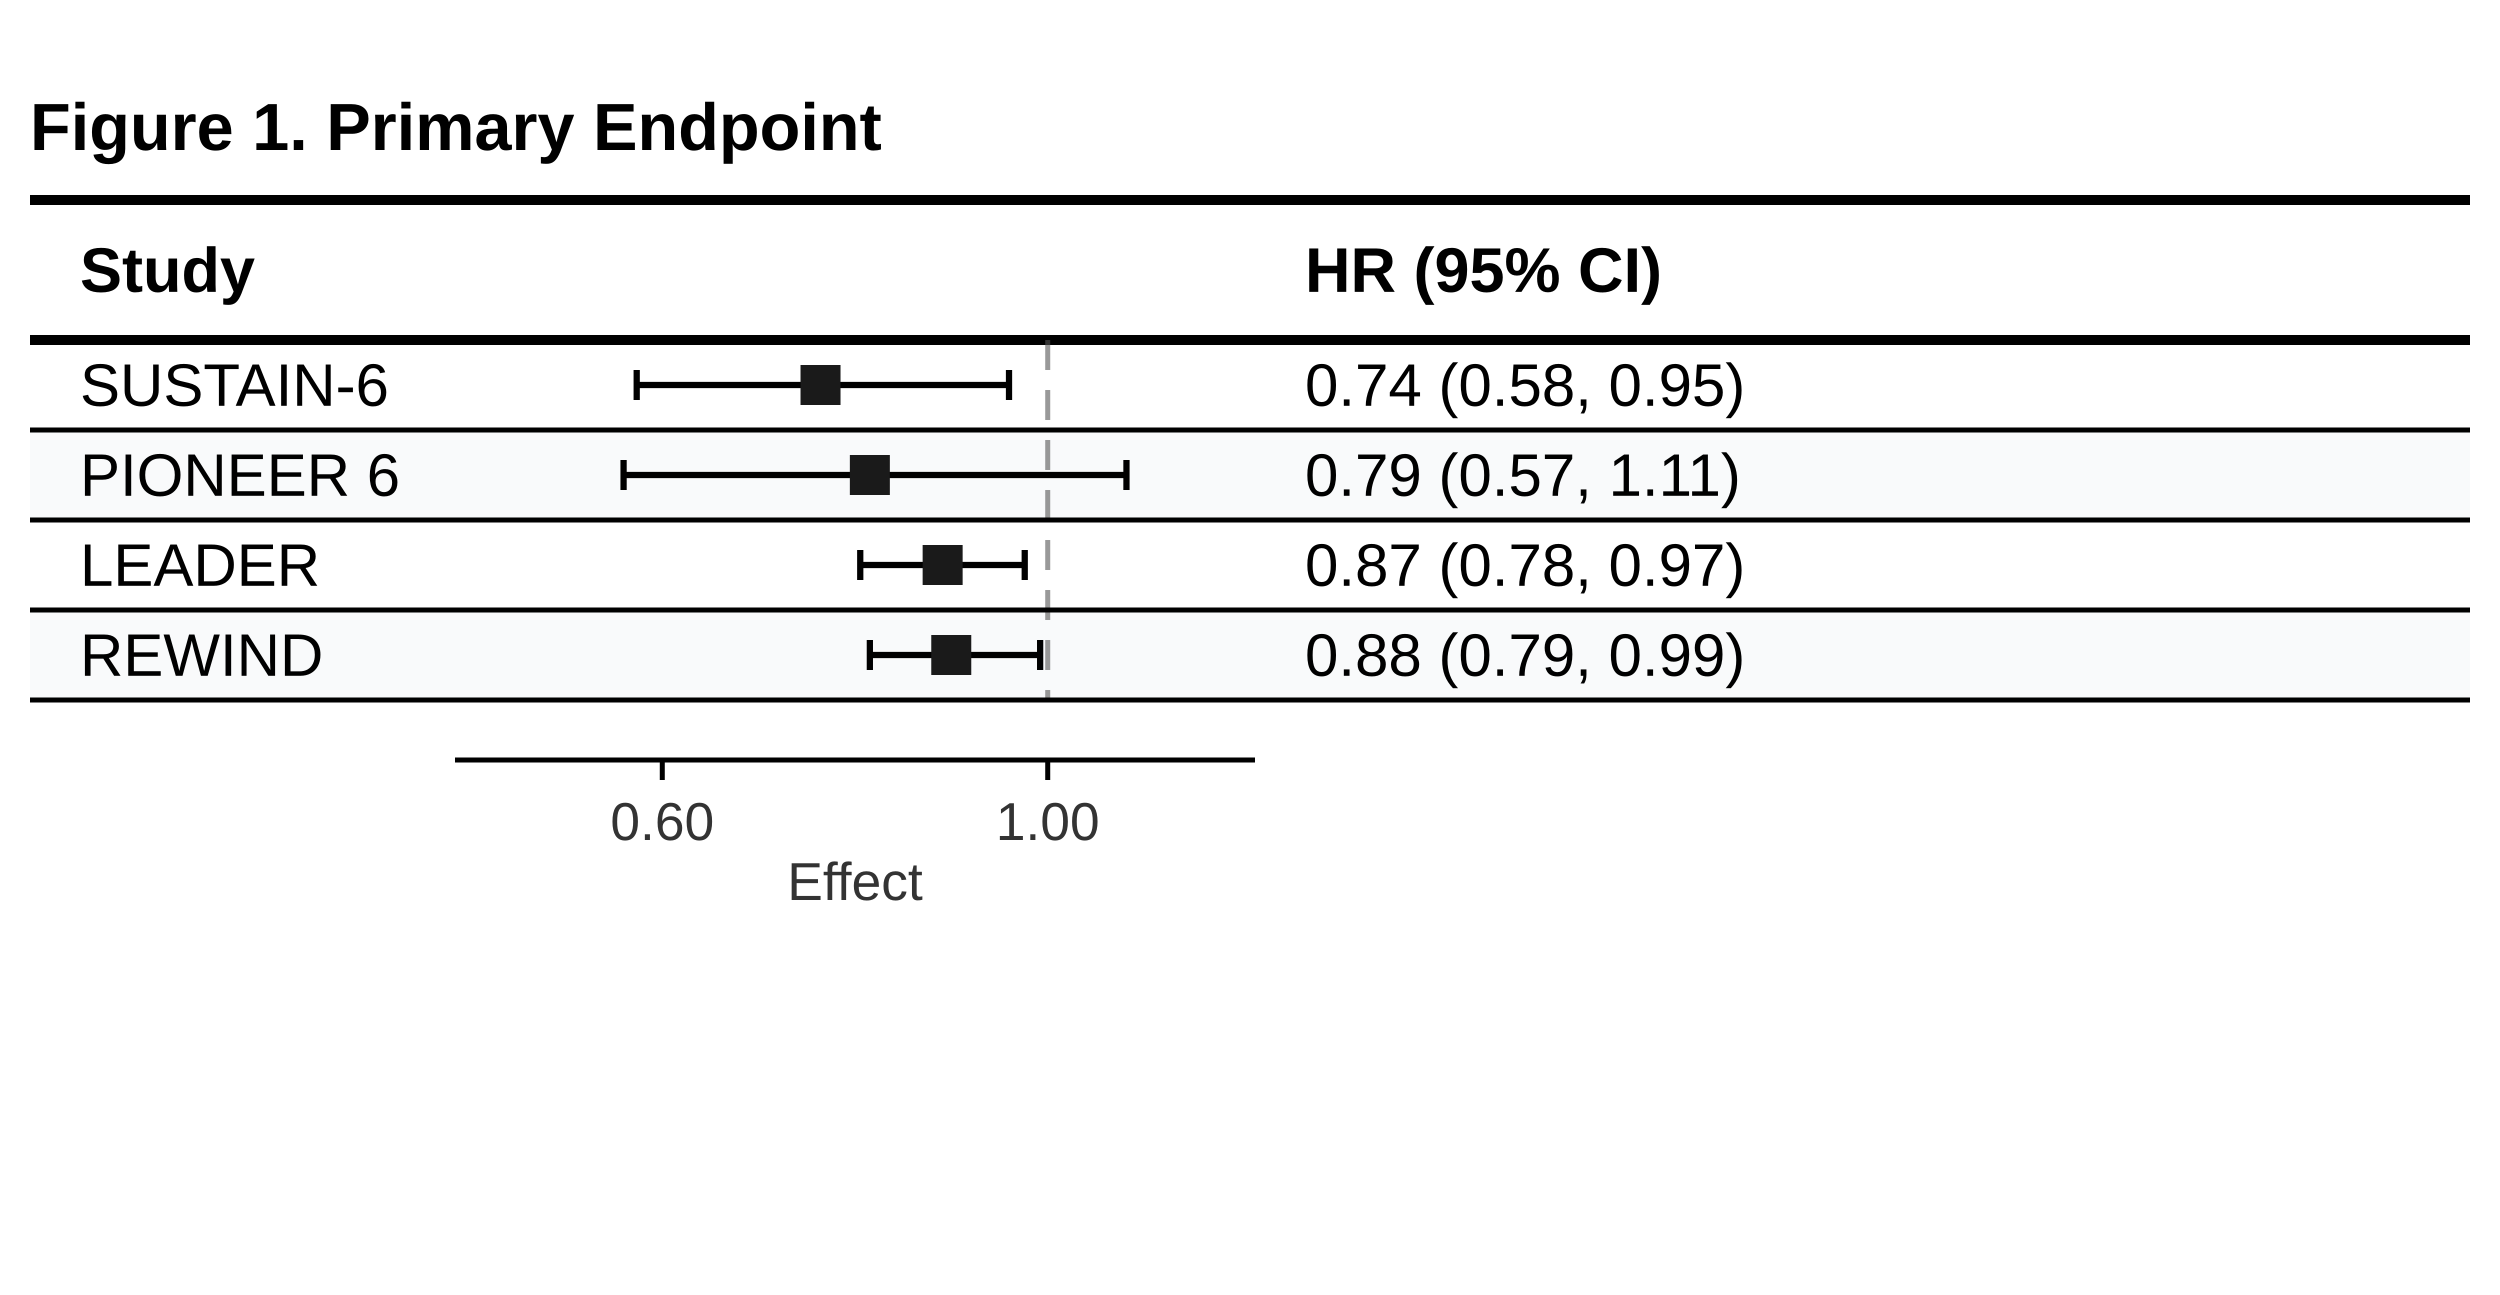
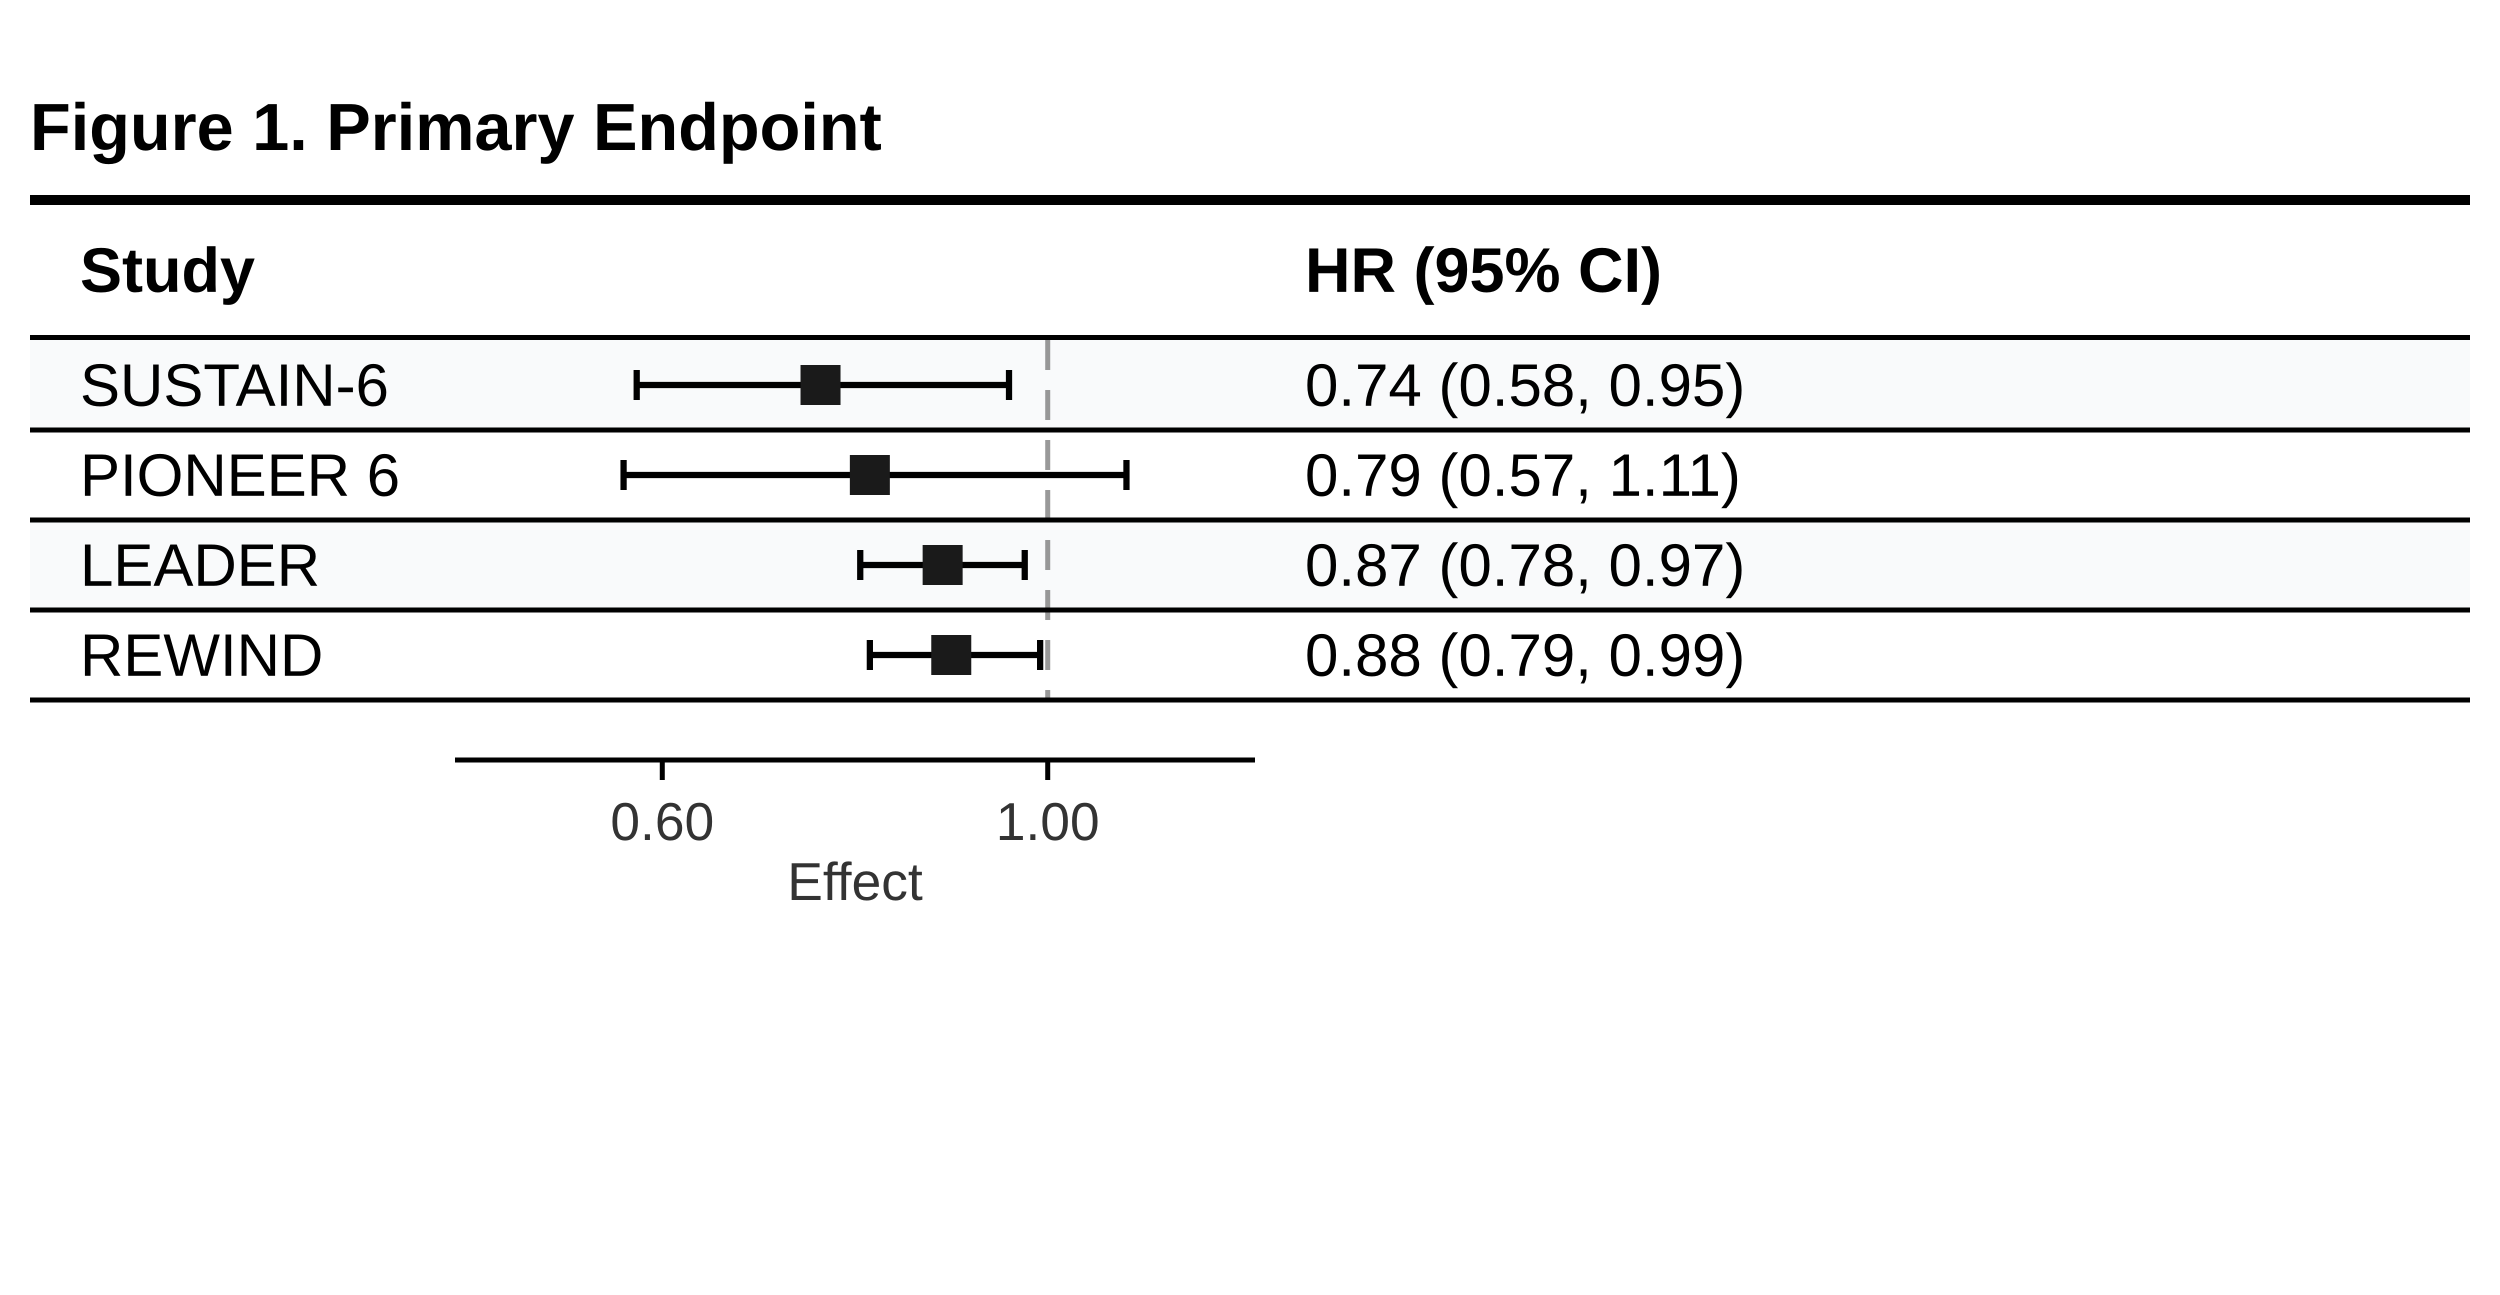
<svg xmlns="http://www.w3.org/2000/svg" width="500" height="259" viewBox="0 0 500 259">
  <style>
  text {
    font-variant-numeric: tabular-nums;
  }
  /* Use dominant-baseline for cell text to match CSS flex centering */
  .cell-text { dominant-baseline: central; }
</style>
  <rect width="100%" height="100%" fill="#ffffff" />
  <text x="6" y="30" font-family="Arial, Helvetica, sans-serif" font-size="13.33px" font-weight="700" fill="#000000">Figure 1. Primary Endpoint</text>
  <line x1="6" x2="494" y1="40" y2="40" stroke="#000000" stroke-width="2" />
  <text class="cell-text" x="16" y="54" font-family="Arial, Helvetica, sans-serif" font-size="12.6px" font-weight="700" fill="#000000">Study</text>
  <text class="cell-text" x="261" y="54" font-family="Arial, Helvetica, sans-serif" font-size="12.6px" font-weight="700" text-anchor="start" fill="#000000">HR (95% CI)</text>
  <line x1="6" x2="494" y1="68" y2="68" stroke="#000000" stroke-width="2" />
-   <rect x="6" y="86" width="488" height="18" fill="#f9fafb" />
-   <rect x="6" y="122" width="488" height="18" fill="#f9fafb" />
+   <rect x="6" y="68" width="488" height="18" fill="#f9fafb" />
+   <rect x="6" y="104" width="488" height="18" fill="#f9fafb" />
  <line x1="209.544" x2="209.544" y1="68" y2="140" stroke="#555555" stroke-width="1" stroke-opacity="0.6" stroke-dasharray="6,4" />
  <g class="interval effect-0">
    <line x1="127.34" x2="201.803" y1="77" y2="77" stroke="#000000" stroke-width="1.25" />
    <line x1="127.34" x2="127.34" y1="74" y2="80" stroke="#000000" stroke-width="1.25" />
    <line x1="201.803" x2="201.803" y1="74" y2="80" stroke="#000000" stroke-width="1.25" />
    <rect x="160.105" y="73" width="8" height="8" fill="#1a1a1a" />
  </g>
  <g class="interval effect-0">
    <line x1="124.716" x2="225.292" y1="95" y2="95" stroke="#000000" stroke-width="1.25" />
    <line x1="124.716" x2="124.716" y1="92" y2="98" stroke="#000000" stroke-width="1.25" />
    <line x1="225.292" x2="225.292" y1="92" y2="98" stroke="#000000" stroke-width="1.25" />
    <rect x="169.971" y="91" width="8" height="8" fill="#1a1a1a" />
  </g>
  <g class="interval effect-0">
    <line x1="172.049" x2="204.947" y1="113" y2="113" stroke="#000000" stroke-width="1.25" />
    <line x1="172.049" x2="172.049" y1="110" y2="116" stroke="#000000" stroke-width="1.25" />
    <line x1="204.947" x2="204.947" y1="110" y2="116" stroke="#000000" stroke-width="1.25" />
    <rect x="184.528" y="109" width="8" height="8" fill="#1a1a1a" />
  </g>
  <g class="interval effect-0">
    <line x1="173.971" x2="208.027" y1="131" y2="131" stroke="#000000" stroke-width="1.25" />
    <line x1="173.971" x2="173.971" y1="128" y2="134" stroke="#000000" stroke-width="1.25" />
    <line x1="208.027" x2="208.027" y1="128" y2="134" stroke="#000000" stroke-width="1.25" />
    <rect x="186.253" y="127" width="8" height="8" fill="#1a1a1a" />
  </g>
  <g transform="translate(0, 152)">
    <line x1="91" x2="251" y1="0" y2="0" stroke="#000000" stroke-width="1" />
    <line x1="132.456" x2="132.456" y1="0" y2="4" stroke="#000000" stroke-width="1" />
    <text x="132.456" y="16" text-anchor="middle" font-family="Arial, Helvetica, sans-serif" font-size="10.67px" font-weight="400" fill="#333333">0.60</text>
    <line x1="209.544" x2="209.544" y1="0" y2="4" stroke="#000000" stroke-width="1" />
    <text x="209.544" y="16" text-anchor="middle" font-family="Arial, Helvetica, sans-serif" font-size="10.67px" font-weight="400" fill="#333333">1.00</text>
    <text x="171" y="28" text-anchor="middle" font-family="Arial, Helvetica, sans-serif" font-size="10.67px" font-weight="500" fill="#333333">Effect</text>
  </g>
  <text class="cell-text" x="16" y="77" font-family="Arial, Helvetica, sans-serif" font-size="12px" font-weight="400" font-style="normal" fill="#000000">SUSTAIN-6</text>
  <text class="cell-text" x="261" y="77" font-family="Arial, Helvetica, sans-serif" font-size="12px" font-weight="400" font-style="normal" text-anchor="start" fill="#000000">0.74 (0.58, 0.95)</text>
  <line x1="6" x2="494" y1="86" y2="86" stroke="#000000" stroke-width="1" />
  <text class="cell-text" x="16" y="95" font-family="Arial, Helvetica, sans-serif" font-size="12px" font-weight="400" font-style="normal" fill="#000000">PIONEER 6</text>
  <text class="cell-text" x="261" y="95" font-family="Arial, Helvetica, sans-serif" font-size="12px" font-weight="400" font-style="normal" text-anchor="start" fill="#000000">0.79 (0.57, 1.11)</text>
  <line x1="6" x2="494" y1="104" y2="104" stroke="#000000" stroke-width="1" />
  <text class="cell-text" x="16" y="113" font-family="Arial, Helvetica, sans-serif" font-size="12px" font-weight="400" font-style="normal" fill="#000000">LEADER</text>
  <text class="cell-text" x="261" y="113" font-family="Arial, Helvetica, sans-serif" font-size="12px" font-weight="400" font-style="normal" text-anchor="start" fill="#000000">0.87 (0.78, 0.97)</text>
  <line x1="6" x2="494" y1="122" y2="122" stroke="#000000" stroke-width="1" />
  <text class="cell-text" x="16" y="131" font-family="Arial, Helvetica, sans-serif" font-size="12px" font-weight="400" font-style="normal" fill="#000000">REWIND</text>
  <text class="cell-text" x="261" y="131" font-family="Arial, Helvetica, sans-serif" font-size="12px" font-weight="400" font-style="normal" text-anchor="start" fill="#000000">0.88 (0.79, 0.99)</text>
  <line x1="6" x2="494" y1="140" y2="140" stroke="#000000" stroke-width="1" />
</svg>
